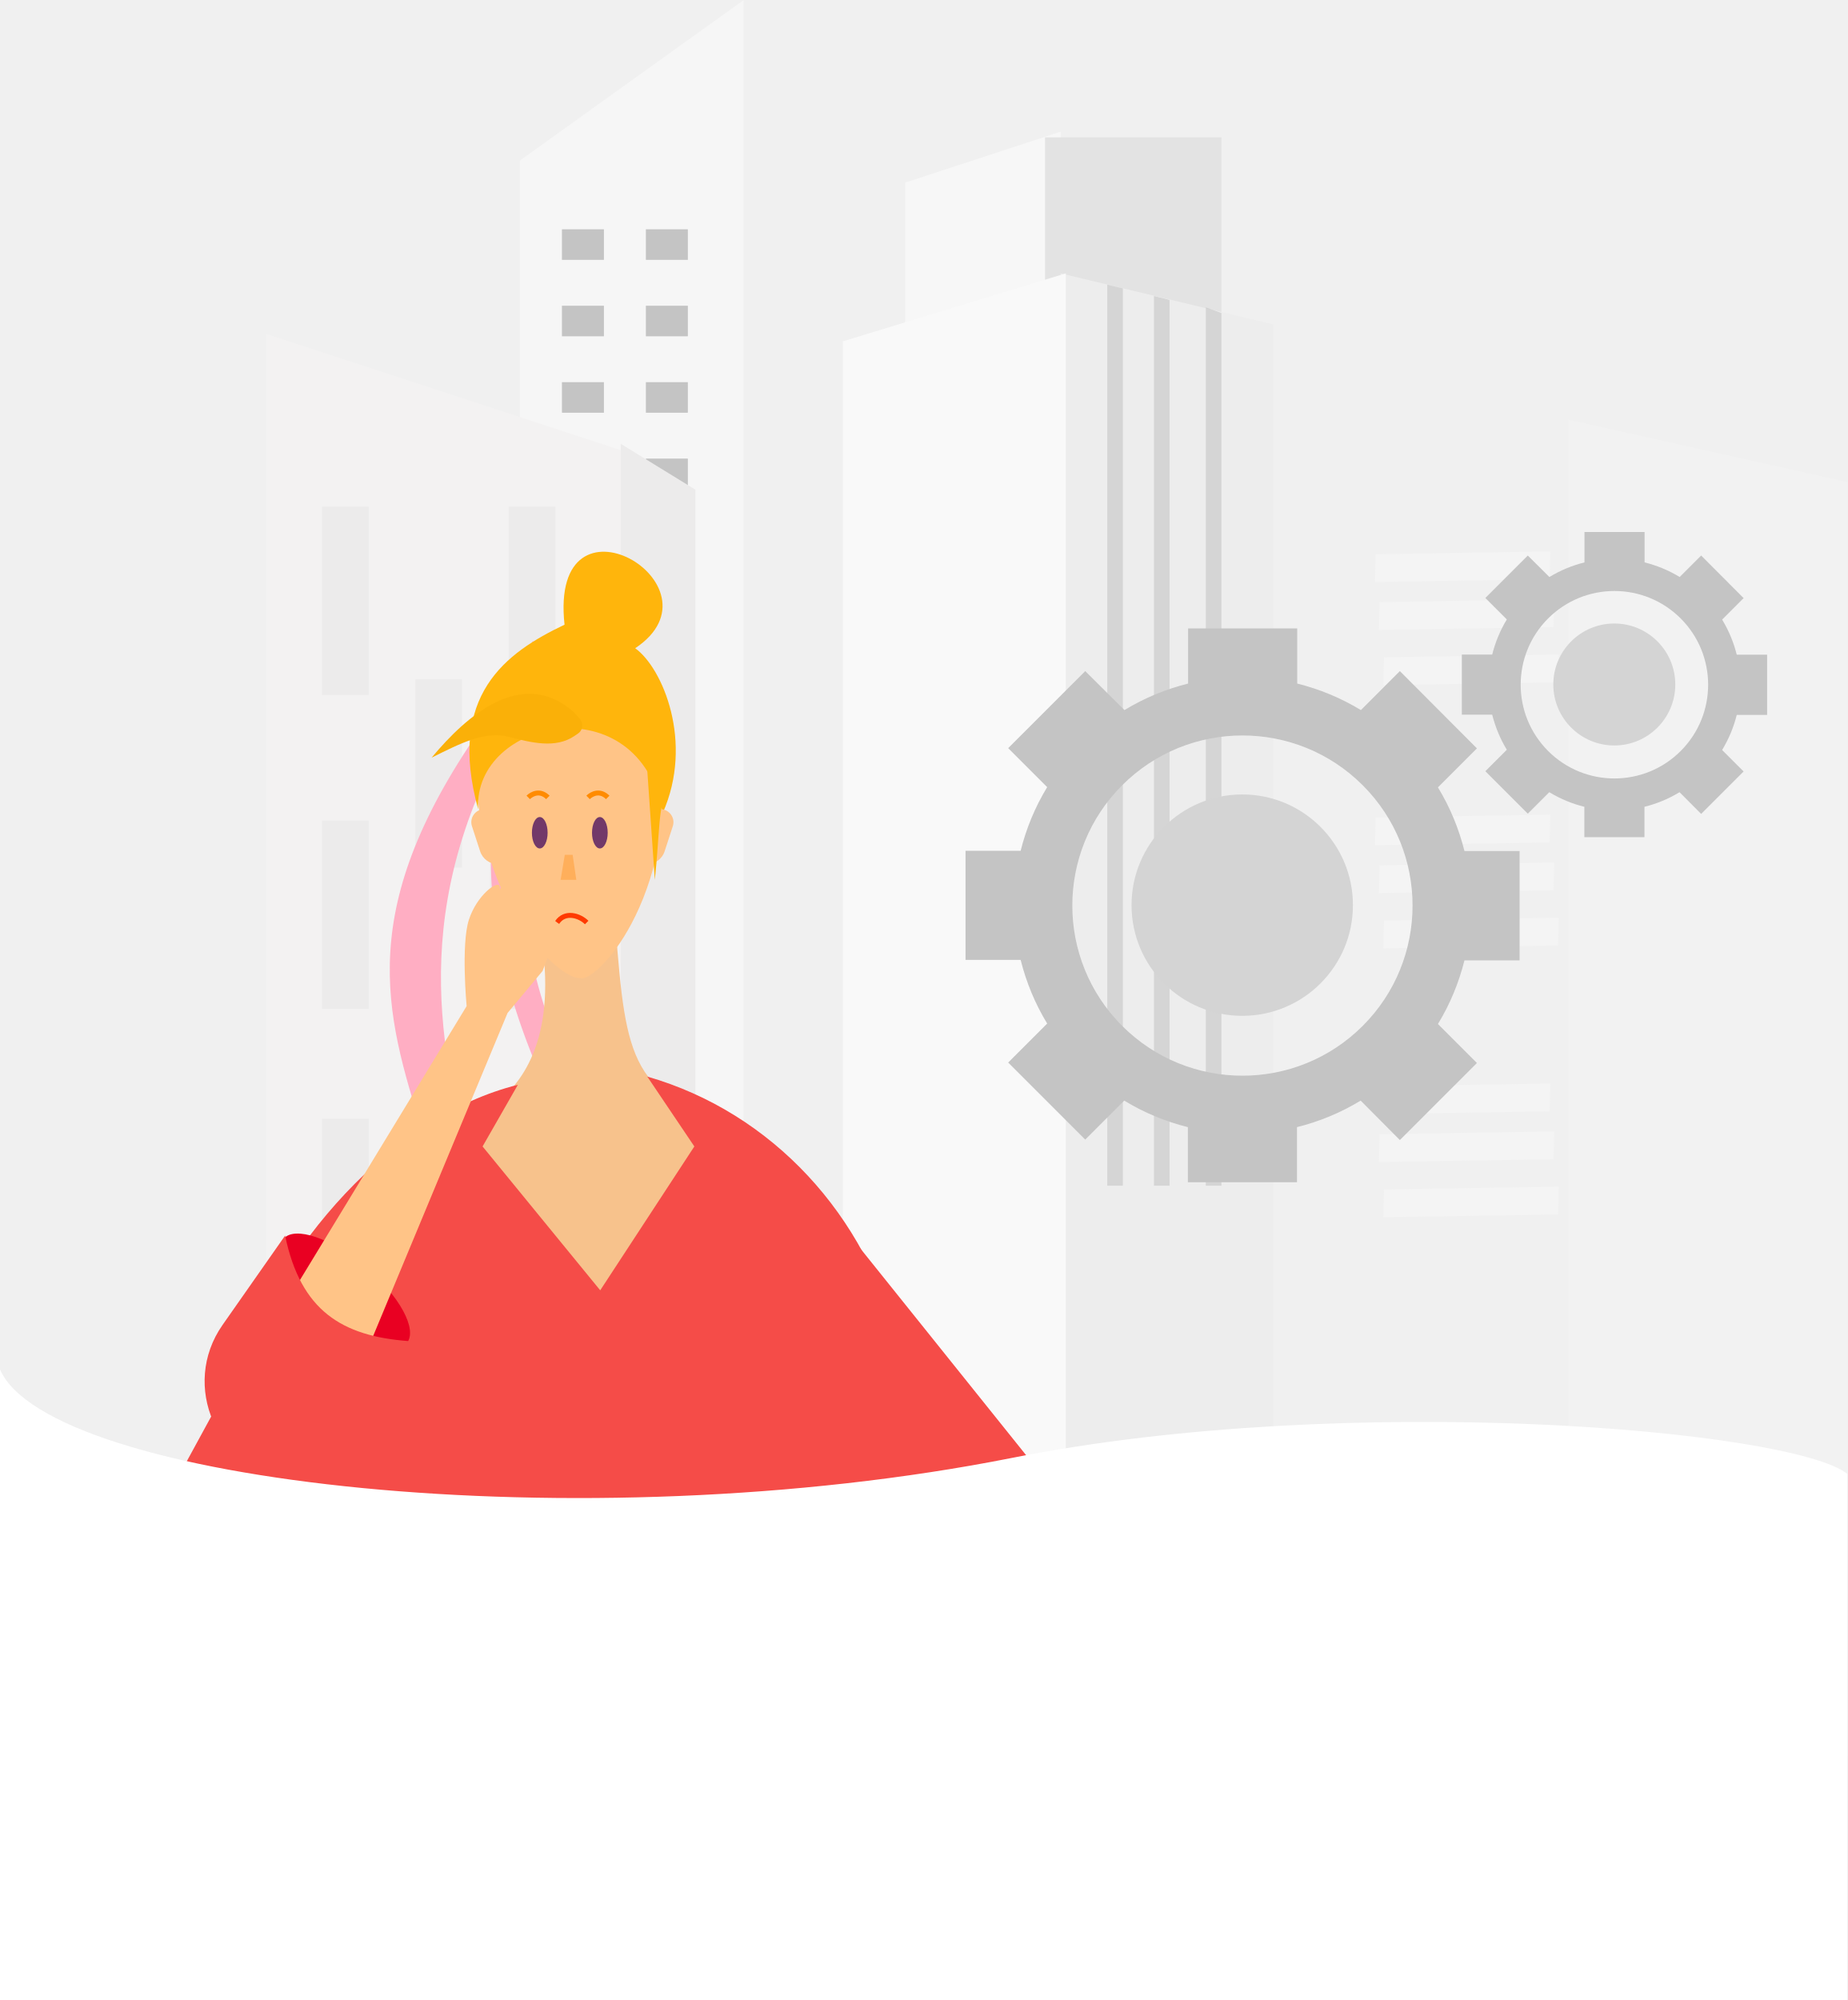
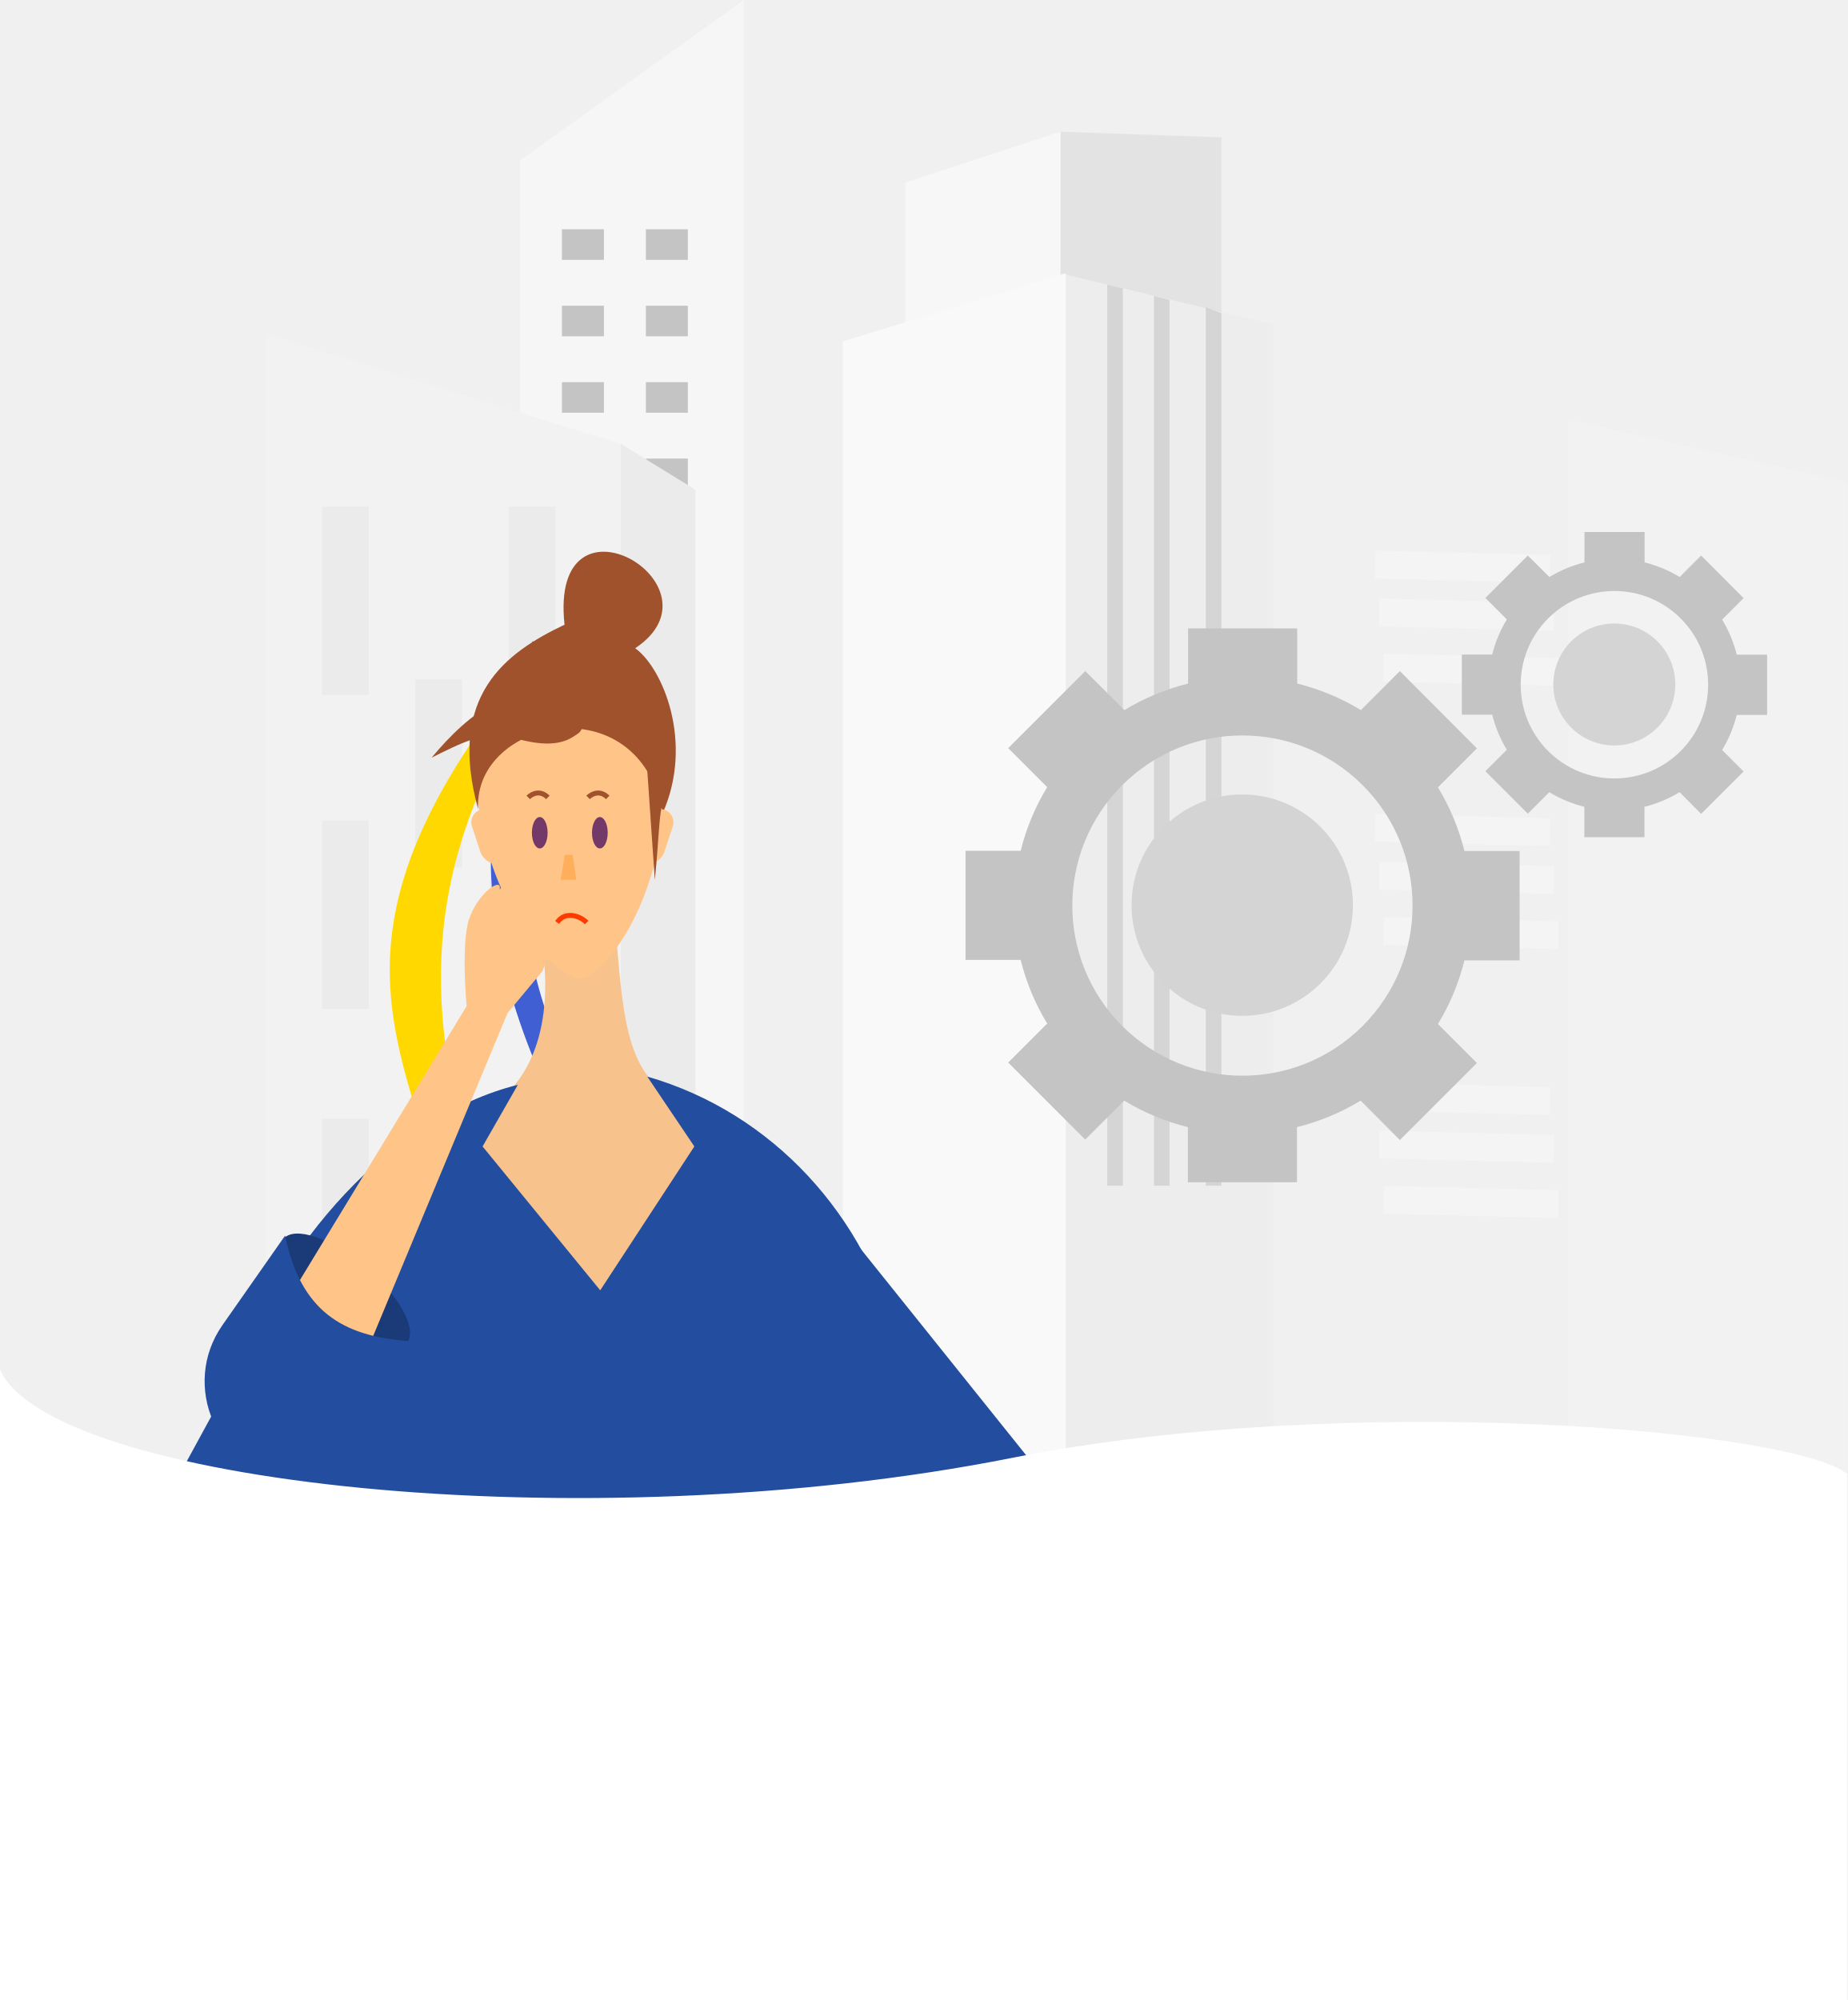
- <svg xmlns="http://www.w3.org/2000/svg" width="375" height="406" viewBox="0 0 375 406" fill="none">
-   <path d="M105.554 32.582L150.992 0V237.385H105.554V32.582Z" fill="#F6F6F6" />
-   <path d="M150.992 0L185.07 11.079V235.833H150.992V0Z" fill="#F0F0F0" />
-   <rect x="114.074" y="46.546" width="8.52" height="6.206" fill="#C4C4C4" />
-   <rect x="131.113" y="46.546" width="8.52" height="6.206" fill="#C4C4C4" />
-   <rect x="131.113" y="62.061" width="8.52" height="6.206" fill="#C4C4C4" />
-   <rect x="114.074" y="62.061" width="8.52" height="6.206" fill="#C4C4C4" />
-   <rect x="114.074" y="77.577" width="8.52" height="6.206" fill="#C4C4C4" />
-   <rect x="131.113" y="77.577" width="8.52" height="6.206" fill="#C4C4C4" />
-   <rect x="131.113" y="93.092" width="8.52" height="6.206" fill="#C4C4C4" />
-   <rect x="114.074" y="93.092" width="8.52" height="6.206" fill="#C4C4C4" />
-   <rect x="114.074" y="108.607" width="8.52" height="6.206" fill="#C4C4C4" />
-   <rect x="131.113" y="108.607" width="8.52" height="6.206" fill="#C4C4C4" />
-   <rect x="131.113" y="124.123" width="8.52" height="6.206" fill="#C4C4C4" />
-   <rect x="114.074" y="124.123" width="8.52" height="6.206" fill="#C4C4C4" />
-   <rect x="114.074" y="139.638" width="8.52" height="6.206" fill="#C4C4C4" />
-   <rect x="131.113" y="139.638" width="8.52" height="6.206" fill="#C4C4C4" />
-   <rect x="131.113" y="155.154" width="8.52" height="6.206" fill="#C4C4C4" />
-   <rect x="114.074" y="155.154" width="8.52" height="6.206" fill="#C4C4C4" />
-   <path d="M54 332.267V67.79L126.957 91.689V332.267H54Z" fill="#F3F2F2" />
-   <path d="M141.17 99.41L126.01 90.095V332.267L141.17 324.301V99.41Z" fill="#ECEBEB" />
-   <rect x="65.37" y="102.841" width="9.475" height="38.238" fill="#ECEBEB" />
-   <rect x="103.27" y="102.841" width="9.475" height="38.238" fill="#ECEBEB" />
-   <rect x="84.32" y="137.892" width="9.475" height="38.238" fill="#ECEBEB" />
-   <rect x="65.37" y="166.571" width="9.475" height="38.238" fill="#ECEBEB" />
-   <rect x="99.48" y="166.571" width="9.475" height="38.238" fill="#ECEBEB" />
-   <rect x="99.48" y="223.927" width="9.475" height="38.238" fill="#ECEBEB" />
-   <rect x="65.37" y="227.114" width="9.475" height="38.238" fill="#ECEBEB" />
-   <path d="M183.723 37.087L215.306 26.734V58.944L183.723 72.748V37.087Z" fill="#F7F7F7" />
-   <path d="M212.148 57.794V27.884H247.943V69.297L212.148 57.794Z" fill="#E3E3E3" />
-   <path d="M258.47 329.276L214.253 343.081L215.306 55.493L258.47 65.846V329.276Z" fill="#EDEDED" />
-   <path d="M171.09 69.297L216.359 55.493V344.231L171.09 331.577V69.297Z" fill="#F9F9F9" />
-   <path opacity="0.6" d="M224.781 240.699V57.794L227.94 58.548V240.699H224.781Z" fill="#C4C4C4" />
-   <path opacity="0.6" d="M234.256 240.699V60.094L237.415 60.885V240.699H234.256Z" fill="#C4C4C4" />
-   <path opacity="0.6" d="M244.784 240.699V62.395L247.942 63.545V240.699H244.784Z" fill="#C4C4C4" />
-   <path d="M320.953 83.813L278.488 72.564L269.48 358H320.953V83.813Z" fill="#F0F0F0" />
-   <path d="M318.38 356.594V85.219L375 97.874V356.594H318.38Z" fill="#F2F2F2" />
-   <rect width="35.478" height="5.638" transform="matrix(0.999863 -0.0165245 -0.024763 0.999693 279.243 220.544)" fill="#F4F4F4" />
-   <rect width="35.478" height="5.638" transform="matrix(0.999863 -0.0165245 -0.024763 0.999693 280.037 230.264)" fill="#F4F4F4" />
-   <rect width="35.478" height="5.638" transform="matrix(0.999863 -0.0165245 -0.024763 0.999693 280.952 241.468)" fill="#F4F4F4" />
-   <rect width="35.478" height="5.638" transform="matrix(0.999863 -0.0165245 -0.024763 0.999693 279.243 165.952)" fill="#F4F4F4" />
-   <rect width="35.478" height="5.638" transform="matrix(0.999863 -0.0165245 -0.024763 0.999693 280.037 175.672)" fill="#F4F4F4" />
-   <rect width="35.478" height="5.638" transform="matrix(0.999863 -0.0165245 -0.024763 0.999693 280.952 186.876)" fill="#F4F4F4" />
-   <rect width="35.478" height="5.638" transform="matrix(0.999863 -0.0165245 -0.024763 0.999693 279.243 112.521)" fill="#F4F4F4" />
-   <rect width="35.478" height="5.638" transform="matrix(0.999863 -0.0165245 -0.024763 0.999693 280.037 122.241)" fill="#F4F4F4" />
-   <rect width="35.478" height="5.638" transform="matrix(0.999863 -0.0165245 -0.024763 0.999693 280.952 133.445)" fill="#F4F4F4" />
-   <path d="M141.887 259.732C109.471 215.073 97.543 188.484 111.533 132.293L108.126 130.146C90.515 179.919 100.507 209.971 135.889 265.472L135.703 258.214L141.887 259.732Z" fill="#FFAEC3" />
-   <path d="M88.459 311.167C114.949 221.941 37.388 214.706 113.925 127.273L117.017 128.032C53.737 209.539 122.949 250.787 98.179 308.963L95.216 302.335L88.459 311.167Z" fill="#FFAEC3" />
-   <path d="M159.228 282.212L92.285 279.821L85.177 229.53C85.177 229.53 116.193 229.53 109.818 189.768L124.959 188.174C127.065 215.548 128.174 222.701 150.843 228.746C158.638 241.374 162.115 252.612 159.228 282.212Z" fill="#F7C28C" />
-   <path d="M117.5 198.541C112.208 198.289 93.16 178.802 97.248 146.975H134.522C138.385 181.5 121.531 198.821 118.074 198.608C117.881 198.596 117.694 198.55 117.5 198.541Z" fill="#FFC487" />
-   <path d="M119.381 161.875C120.114 161.155 121.772 160.282 123.366 161.875" stroke="#FF8B00" />
-   <path d="M107.233 161.875C107.966 161.155 109.624 160.282 111.218 161.875" stroke="#FF8B00" />
-   <path d="M119.097 187.274C117.679 185.856 114.686 184.883 113.092 187.274" stroke="#FF3A00" />
-   <ellipse cx="121.771" cy="169.048" rx="1.594" ry="3.188" fill="#723969" />
-   <ellipse cx="109.572" cy="169.048" rx="1.594" ry="3.188" fill="#723969" />
-   <path d="M113.802 178.611L114.654 173.526H116.248L116.99 178.611H113.802Z" fill="#FFAF5B" />
-   <path d="M97.067 164.266C96.026 145.937 129.741 138.764 134.523 165.063C140.898 150.718 134.523 135.577 128.944 131.592C148.07 118.841 111.411 97.324 114.599 126.811C102.645 132.506 90.691 141.155 97.067 164.266Z" fill="#FFB50C" />
-   <path d="M87.616 153.804C94.983 144.958 105.657 135.993 115.69 143.889C116.478 144.509 117.153 145.264 117.777 146.048C118.494 146.947 118.292 148.265 117.341 148.909L116.585 149.421C112.761 152.009 107.789 150.752 103.322 149.584C98.463 148.315 93.563 150.848 87.616 153.804Z" fill="#FAB008" />
-   <path d="M97.471 172.826L95.807 167.729C95.249 166.021 96.522 164.266 98.319 164.266L101.051 175.423C99.421 175.423 97.977 174.375 97.471 172.826Z" fill="#FFC487" />
-   <path d="M134.915 172.826L136.579 167.729C137.137 166.021 135.864 164.266 134.067 164.266L131.335 175.423C132.964 175.423 134.409 174.375 134.915 172.826Z" fill="#FFC487" />
-   <path d="M132.929 178.611L131.335 155.5L135.32 161.875C133.701 162.393 133.913 169.501 132.929 178.611Z" fill="#FFB50C" />
-   <path d="M105.127 220.214L97.962 232.729L121.845 261.932L140.952 232.729L131.399 218.545C156.754 225.831 175.98 246.817 182.314 272.858L182.351 272.778L182.533 273.785C183.086 276.186 183.53 278.629 183.859 281.107L221.496 352.471L20.014 329.483L47.284 279.451C56.73 253.003 79.291 226.661 105.127 220.214Z" fill="#F54C48" />
-   <ellipse rx="16.392" ry="6.41" transform="matrix(-0.764105 -0.645091 -0.645091 0.764105 70.0488 262.07)" fill="#E90022" />
-   <path d="M94.723 204.244L51.341 275.537C54.165 285.383 58.487 287.91 69.341 286.608L103.038 205.631L110.14 197.112L112.461 191.049C112.461 191.049 113.873 188.2 113.059 187.317C112.524 186.736 111.992 186.237 111.272 186.561L108.693 189.393C108.693 189.393 110.246 184.193 110.885 182.506C111.525 180.82 108.95 178.422 108.337 180.038C107.724 181.654 106.505 184.842 106.505 184.842C106.505 184.842 107.228 182.959 108.028 180.851C108.827 178.743 105.762 177.73 104.785 180.306C103.807 182.882 103.414 183.669 103.414 183.669C103.414 183.669 104.452 181.188 104.914 179.97C105.376 178.752 102.24 178.543 101.414 180.721C100.587 182.899 99.736 184.042 99.736 184.042C99.736 184.042 101.817 181.193 101.43 179.902C101.043 178.61 96.786 181.729 95.178 186.733C93.57 191.737 94.723 204.244 94.723 204.244Z" fill="#FFC487" />
-   <path d="M71.496 301.964L58.882 300.26C44.035 298.255 36.583 281.241 45.175 268.969L57.877 250.829C61.048 266.08 69.413 271.228 82.893 272.239L71.496 301.964Z" fill="#F54C48" />
-   <ellipse rx="27.391" ry="6.41" transform="matrix(-0.946671 0.322202 0.322202 0.946671 199.292 325.722)" fill="#E90022" />
-   <path d="M225.919 375.392L199.383 296.268C190.036 292.08 185.318 293.755 179.316 302.891L219.498 380.855L221.432 391.775L224.571 397.458C224.571 397.458 225.838 400.374 227.038 400.322C227.827 400.287 228.551 400.202 228.768 399.443L228.265 395.645C228.265 395.645 231.24 400.185 232.117 401.761C232.993 403.337 236.487 402.915 235.647 401.404C234.807 399.894 233.155 396.907 233.155 396.907C233.155 396.907 234.129 398.673 235.224 400.644C236.32 402.614 239.071 400.924 237.732 398.516C236.393 396.108 236.044 395.3 236.044 395.3C236.044 395.3 237.272 397.693 237.905 398.831C238.538 399.97 240.72 397.708 239.588 395.672C238.455 393.636 238.131 392.248 238.131 392.248C238.131 392.248 238.967 395.675 240.204 396.212C241.44 396.749 241.8 391.483 239.012 387.028C236.223 382.574 225.919 375.392 225.919 375.392Z" fill="#FFC487" />
-   <path d="M225.328 316.637L168.759 246.096L173.267 333.991C190.527 322.588 201.619 316.368 225.328 316.637Z" fill="#F54C48" />
-   <path d="M205.457 295.949C273.798 282.393 363.719 290.241 375 299.191V406H0V278C9.927 300.921 117.96 313.305 205.457 295.949Z" fill="white" />
-   <path d="M284.174 231.431L299.814 215.791L291.9 207.877C294.382 203.803 296.161 199.449 297.285 194.953H308.476V172.758H297.285C296.161 168.262 294.382 163.907 291.9 159.834L299.814 151.92L284.174 136.233L276.26 144.147C272.186 141.665 267.831 139.886 263.336 138.762V127.57H241.187V138.762C236.692 139.886 232.337 141.665 228.263 144.147L220.303 136.233L204.663 151.873L212.576 159.787C210.095 163.861 208.315 168.215 207.191 172.711H196V194.86H207.191C208.315 199.355 210.095 203.71 212.576 207.784L204.663 215.697L220.303 231.337L228.216 223.424C232.29 225.905 236.645 227.685 241.14 228.809V240H263.289V228.809C267.785 227.685 272.139 225.905 276.213 223.424L284.174 231.431ZM227.795 208.252C214.309 194.766 214.309 172.898 227.795 159.412C241.281 145.926 263.149 145.926 276.635 159.412C290.121 172.898 290.121 194.766 276.635 208.252C263.149 221.738 241.281 221.738 227.795 208.252Z" fill="#C4C4C4" />
-   <circle cx="252.174" cy="183.744" r="22.47" fill="#D4D4D4" />
-   <path d="M345.334 165.225L353.952 156.608L349.591 152.248C350.959 150.003 351.939 147.604 352.558 145.127H358.725V132.897H352.558C351.939 130.421 350.959 128.021 349.591 125.777L353.952 121.416L345.334 112.773L340.974 117.133C338.729 115.766 336.33 114.786 333.853 114.166V108H321.649V114.166C319.173 114.786 316.773 115.766 314.528 117.133L310.142 112.773L301.525 121.39L305.885 125.751C304.518 127.995 303.537 130.395 302.918 132.872H296.752V145.075H302.918C303.537 147.552 304.518 149.952 305.885 152.196L301.525 156.557L310.142 165.174L314.503 160.814C316.747 162.181 319.147 163.161 321.624 163.781V169.947H333.827V163.781C336.304 163.161 338.704 162.181 340.948 160.814L345.334 165.225ZM314.27 152.454C306.84 145.024 306.84 132.975 314.27 125.544C321.701 118.114 333.75 118.114 341.18 125.544C348.611 132.975 348.611 145.024 341.18 152.454C333.75 159.885 321.701 159.885 314.27 152.454Z" fill="#C4C4C4" />
-   <circle cx="327.703" cy="138.951" r="12.38" fill="#D4D4D4" />
+ <svg xmlns="http://www.w3.org/2000/svg" width="375px" height="406px" viewBox="0 0 375 406" version="1.1">
+   <g id="Page-1" stroke="none" stroke-width="1" fill="none" fill-rule="evenodd">
+     <g id="500_sm">
+       <polygon id="Path" fill="#F6F6F6" fill-rule="nonzero" points="105.554 32.582 150.992 0 150.992 237.385 105.554 237.385" />
+       <polygon id="Path" fill="#F0F0F0" fill-rule="nonzero" points="150.992 0 185.07 11.079 185.07 235.833 150.992 235.833" />
+       <rect id="Rectangle" fill="#C4C4C4" fill-rule="nonzero" x="114.074" y="46.546" width="8.52" height="6.206" />
+       <rect id="Rectangle" fill="#C4C4C4" fill-rule="nonzero" x="131.113" y="46.546" width="8.52" height="6.206" />
+       <rect id="Rectangle" fill="#C4C4C4" fill-rule="nonzero" x="131.113" y="62.061" width="8.52" height="6.206" />
+       <rect id="Rectangle" fill="#C4C4C4" fill-rule="nonzero" x="114.074" y="62.061" width="8.52" height="6.206" />
+       <rect id="Rectangle" fill="#C4C4C4" fill-rule="nonzero" x="114.074" y="77.577" width="8.52" height="6.206" />
+       <rect id="Rectangle" fill="#C4C4C4" fill-rule="nonzero" x="131.113" y="77.577" width="8.52" height="6.206" />
+       <rect id="Rectangle" fill="#C4C4C4" fill-rule="nonzero" x="131.113" y="93.092" width="8.52" height="6.206" />
+       <rect id="Rectangle" fill="#C4C4C4" fill-rule="nonzero" x="114.074" y="93.092" width="8.52" height="6.206" />
+       <rect id="Rectangle" fill="#C4C4C4" fill-rule="nonzero" x="114.074" y="108.607" width="8.52" height="6.206" />
+       <rect id="Rectangle" fill="#C4C4C4" fill-rule="nonzero" x="131.113" y="108.607" width="8.52" height="6.206" />
+       <rect id="Rectangle" fill="#C4C4C4" fill-rule="nonzero" x="131.113" y="124.123" width="8.52" height="6.206" />
+       <rect id="Rectangle" fill="#C4C4C4" fill-rule="nonzero" x="114.074" y="124.123" width="8.52" height="6.206" />
+       <rect id="Rectangle" fill="#C4C4C4" fill-rule="nonzero" x="114.074" y="139.638" width="8.52" height="6.206" />
+       <rect id="Rectangle" fill="#C4C4C4" fill-rule="nonzero" x="131.113" y="139.638" width="8.52" height="6.206" />
+       <rect id="Rectangle" fill="#C4C4C4" fill-rule="nonzero" x="131.113" y="155.154" width="8.52" height="6.206" />
+       <rect id="Rectangle" fill="#C4C4C4" fill-rule="nonzero" x="114.074" y="155.154" width="8.52" height="6.206" />
+       <polygon id="Path" fill="#F3F2F2" fill-rule="nonzero" points="54 332.267 54 67.79 126.01 90.095 126.01 332.267" />
+       <polygon id="Path" fill="#ECEBEB" fill-rule="nonzero" points="141.17 99.41 126.01 90.095 126.01 332.267 141.17 324.301" />
+       <rect id="Rectangle" fill="#ECEBEB" fill-rule="nonzero" x="65.37" y="102.841" width="9.475" height="38.238" />
+       <rect id="Rectangle" fill="#ECEBEB" fill-rule="nonzero" x="103.27" y="102.841" width="9.475" height="38.238" />
+       <rect id="Rectangle" fill="#ECEBEB" fill-rule="nonzero" x="84.32" y="137.892" width="9.475" height="38.238" />
+       <rect id="Rectangle" fill="#ECEBEB" fill-rule="nonzero" x="65.37" y="166.571" width="9.475" height="38.238" />
+       <rect id="Rectangle" fill="#ECEBEB" fill-rule="nonzero" x="99.48" y="166.571" width="9.475" height="38.238" />
+       <rect id="Rectangle" fill="#ECEBEB" fill-rule="nonzero" x="99.48" y="223.927" width="9.475" height="38.238" />
+       <rect id="Rectangle" fill="#ECEBEB" fill-rule="nonzero" x="65.37" y="227.114" width="9.475" height="38.238" />
+       <polygon id="Path" fill="#F7F7F7" fill-rule="nonzero" points="183.723 37.087 215.306 26.734 215.306 58.944 183.723 72.748" />
+       <polygon id="Path" fill="#E3E3E3" fill-rule="nonzero" points="215.306 57.794 215.306 26.734 247.943 27.884 247.943 69.297" />
+       <polygon id="Path" fill="#EDEDED" fill-rule="nonzero" points="258.47 329.276 214.253 343.081 215.306 55.493 258.47 65.846" />
+       <polygon id="Path" fill="#F9F9F9" fill-rule="nonzero" points="171.09 69.297 216.359 55.493 216.359 344.231 171.09 331.577" />
+       <polygon id="Path" fill="#C4C4C4" fill-rule="nonzero" opacity="0.6" points="224.781 240.699 224.781 57.794 227.94 58.548 227.94 240.699" />
+       <polygon id="Path" fill="#C4C4C4" fill-rule="nonzero" opacity="0.6" points="234.256 240.699 234.256 60.094 237.415 60.885 237.415 240.699" />
+       <polygon id="Path" fill="#C4C4C4" fill-rule="nonzero" opacity="0.6" points="244.784 240.699 244.784 62.395 247.942 63.545 247.942 240.699" />
+       <polygon id="Path" fill="#F0F0F0" fill-rule="nonzero" points="320.953 83.813 274.644 72.748 269.48 358 320.953 358" />
+       <polygon id="Path" fill="#F2F2F2" fill-rule="nonzero" points="318.38 356.594 318.38 85.219 375 97.874 375 356.594" />
+       <rect id="Rectangle" fill="#F4F4F4" fill-rule="nonzero" transform="translate(296.9096, 223.0689) rotate(1.41872) translate(-296.9096, -223.0689) " x="279.171" y="220.25" width="35.478" height="5.638" />
+       <rect id="Rectangle" fill="#F4F4F4" fill-rule="nonzero" transform="translate(297.7036, 232.7889) rotate(1.41872) translate(-297.7036, -232.7889) " x="279.965" y="229.97" width="35.478" height="5.638" />
+       <rect id="Rectangle" fill="#F4F4F4" fill-rule="nonzero" transform="translate(298.6186, 243.9929) rotate(1.41872) translate(-298.6186, -243.9929) " x="280.88" y="241.174" width="35.478" height="5.638" />
+       <rect id="Rectangle" fill="#F4F4F4" fill-rule="nonzero" transform="translate(296.9096, 168.4769) rotate(1.41872) translate(-296.9096, -168.4769) " x="279.171" y="165.658" width="35.478" height="5.638" />
+       <rect id="Rectangle" fill="#F4F4F4" fill-rule="nonzero" transform="translate(297.7036, 178.1969) rotate(1.41872) translate(-297.7036, -178.1969) " x="279.965" y="175.378" width="35.478" height="5.638" />
+       <rect id="Rectangle" fill="#F4F4F4" fill-rule="nonzero" transform="translate(298.6186, 189.4009) rotate(1.41872) translate(-298.6186, -189.4009) " x="280.88" y="186.582" width="35.478" height="5.638" />
+       <rect id="Rectangle" fill="#F4F4F4" fill-rule="nonzero" transform="translate(296.9096, 115.0459) rotate(1.41872) translate(-296.9096, -115.0459) " x="279.171" y="112.227" width="35.478" height="5.638" />
+       <rect id="Rectangle" fill="#F4F4F4" fill-rule="nonzero" transform="translate(297.7036, 124.7659) rotate(1.41872) translate(-297.7036, -124.7659) " x="279.965" y="121.947" width="35.478" height="5.638" />
+       <rect id="Rectangle" fill="#F4F4F4" fill-rule="nonzero" transform="translate(298.6186, 135.9699) rotate(1.41872) translate(-298.6186, -135.9699) " x="280.88" y="133.151" width="35.478" height="5.638" />
+       <path d="M141.887,259.732 C109.471,215.073 97.543,188.484 111.533,132.293 L108.126,130.146 C90.515,179.919 100.507,209.971 135.889,265.472 L135.703,258.214 L141.887,259.732 Z" id="Path" fill="#405FD3" fill-rule="nonzero" />
+       <path d="M88.459,311.167 C114.949,221.941 37.388,214.706 113.925,127.273 L117.017,128.032 C53.737,209.539 122.949,250.787 98.179,308.963 L95.216,302.335 L88.459,311.167 Z" id="Path" fill="#FFD800" fill-rule="nonzero" />
+       <path d="M159.228,282.212 L92.285,279.821 L85.177,229.53 C85.177,229.53 116.193,229.53 109.818,189.768 L124.959,188.174 C127.065,215.548 128.174,222.701 150.843,228.746 C158.638,241.374 162.115,252.612 159.228,282.212 Z" id="Path" fill="#F7C28C" fill-rule="nonzero" />
+       <path d="M117.5,198.541 C112.208,198.289 93.16,178.802 97.248,146.975 L134.522,146.975 C138.385,181.5 121.531,198.821 118.074,198.608 C117.881,198.596 117.694,198.55 117.5,198.541 Z" id="Path" fill="#FFC487" fill-rule="nonzero" />
+       <path d="M119.381,161.875 C120.114,161.155 121.772,160.282 123.366,161.875" id="Path" stroke="#A0522D" />
+       <path d="M107.233,161.875 C107.966,161.155 109.624,160.282 111.218,161.875" id="Path" stroke="#A0522D" />
+       <path d="M119.097,187.274 C117.679,185.856 114.686,184.883 113.092,187.274" id="Path" stroke="#FF3A00" />
+       <ellipse id="Oval" fill="#723969" fill-rule="nonzero" cx="121.771" cy="169.048" rx="1.594" ry="3.188" />
+       <ellipse id="Oval" fill="#723969" fill-rule="nonzero" cx="109.572" cy="169.048" rx="1.594" ry="3.188" />
+       <polygon id="Path" fill="#FFAF5B" fill-rule="nonzero" points="113.802 178.611 114.654 173.526 116.248 173.526 116.99 178.611" />
+       <path d="M97.067,164.266 C96.026,145.937 129.741,138.764 134.523,165.063 C140.898,150.718 134.523,135.577 128.944,131.592 C148.07,118.841 111.411,97.324 114.599,126.811 C102.645,132.506 90.691,141.155 97.067,164.266 Z" id="Path" fill="#A0522D" fill-rule="nonzero" />
+       <path d="M87.616,153.804 C94.983,144.958 105.657,135.993 115.69,143.889 C116.478,144.509 117.153,145.264 117.777,146.048 C118.494,146.947 118.292,148.265 117.341,148.909 L116.585,149.421 C112.761,152.009 107.789,150.752 103.322,149.584 C98.463,148.315 93.563,150.848 87.616,153.804 Z" id="Path" fill="#A0522D" fill-rule="nonzero" />
+       <path d="M97.471,172.826 L95.807,167.729 C95.249,166.021 96.522,164.266 98.319,164.266 L101.051,175.423 C99.421,175.423 97.977,174.375 97.471,172.826 Z" id="Path" fill="#FFC487" fill-rule="nonzero" />
+       <path d="M134.915,172.826 L136.579,167.729 C137.137,166.021 135.864,164.266 134.067,164.266 L131.335,175.423 C132.964,175.423 134.409,174.375 134.915,172.826 Z" id="Path" fill="#FFC487" fill-rule="nonzero" />
+       <path d="M132.929,178.611 L131.335,155.5 L135.32,161.875 C133.701,162.393 133.913,169.501 132.929,178.611 Z" id="Path" fill="#A0522D" fill-rule="nonzero" />
+       <path d="M105.127,220.214 L97.962,232.729 L121.845,261.932 L140.952,232.729 L131.399,218.545 C156.754,225.831 175.98,246.817 182.314,272.858 L182.351,272.778 L182.533,273.785 C183.086,276.186 183.53,278.629 183.859,281.107 L221.496,352.471 L20.014,329.483 L47.284,279.451 C56.73,253.003 79.291,226.661 105.127,220.214 Z" id="Path" fill="#234EA0" fill-rule="nonzero" />
+       <ellipse id="Oval" fill="#1A3A78" fill-rule="nonzero" transform="translate(70.0488, 262.07) scale(-1, 1) rotate(-40.17253) translate(-70.0488, -262.07) " cx="70.049" cy="262.07" rx="16.392" ry="6.41" />
+       <path d="M94.723,204.244 L51.341,275.537 C54.165,285.383 58.487,287.91 69.341,286.608 L103.038,205.631 L110.14,197.112 L112.461,191.049 C112.461,191.049 113.873,188.2 113.059,187.317 C112.524,186.736 111.992,186.237 111.272,186.561 L108.693,189.393 C108.693,189.393 110.246,184.193 110.885,182.506 C111.525,180.82 108.95,178.422 108.337,180.038 C107.724,181.654 106.505,184.842 106.505,184.842 C106.505,184.842 107.228,182.959 108.028,180.851 C108.827,178.743 105.762,177.73 104.785,180.306 C103.807,182.882 103.414,183.669 103.414,183.669 C103.414,183.669 104.452,181.188 104.914,179.97 C105.376,178.752 102.24,178.543 101.414,180.721 C100.587,182.899 99.736,184.042 99.736,184.042 C99.736,184.042 101.817,181.193 101.43,179.902 C101.043,178.61 96.786,181.729 95.178,186.733 C93.57,191.737 94.723,204.244 94.723,204.244 Z" id="Path" fill="#FFC487" fill-rule="nonzero" />
+       <path d="M71.496,301.964 L58.882,300.26 C44.035,298.255 36.583,281.241 45.175,268.969 L57.877,250.829 C61.048,266.08 69.413,271.228 82.893,272.239 L71.496,301.964 Z" id="Path" fill="#234EA0" fill-rule="nonzero" />
+       <ellipse id="Oval" fill="#E90022" fill-rule="nonzero" transform="translate(199.292, 325.722) scale(-1, 1) rotate(18.79614) translate(-199.292, -325.722) " cx="199.292" cy="325.722" rx="27.391" ry="6.41" />
+       <path d="M225.919,375.392 L199.383,296.268 C190.036,292.08 185.318,293.755 179.316,302.891 L219.498,380.855 L221.432,391.775 L224.571,397.458 C224.571,397.458 225.838,400.374 227.038,400.322 C227.827,400.287 228.551,400.202 228.768,399.443 L228.265,395.645 C228.265,395.645 231.24,400.185 232.117,401.761 C232.993,403.337 236.487,402.915 235.647,401.404 C234.807,399.894 233.155,396.907 233.155,396.907 C233.155,396.907 234.129,398.673 235.224,400.644 C236.32,402.614 239.071,400.924 237.732,398.516 C236.393,396.108 236.044,395.3 236.044,395.3 C236.044,395.3 237.272,397.693 237.905,398.831 C238.538,399.97 240.72,397.708 239.588,395.672 C238.455,393.636 238.131,392.248 238.131,392.248 C238.131,392.248 238.967,395.675 240.204,396.212 C241.44,396.749 241.8,391.483 239.012,387.028 C236.223,382.574 225.919,375.392 225.919,375.392 Z" id="Path" fill="#FFC487" fill-rule="nonzero" />
+       <path d="M225.328,316.637 L168.759,246.096 L173.267,333.991 C190.527,322.588 201.619,316.368 225.328,316.637 Z" id="Path" fill="#234EA0" fill-rule="nonzero" />
+       <path d="M205.457,295.949 C273.798,282.393 363.719,290.241 375,299.191 L375,406 L0,406 L0,278 C9.927,300.921 117.96,313.305 205.457,295.949 Z" id="Path" fill="#FFFFFF" fill-rule="nonzero" />
+       <path d="M284.174,231.431 L299.814,215.791 L291.9,207.877 C294.382,203.803 296.161,199.449 297.285,194.953 L308.476,194.953 L308.476,172.758 L297.285,172.758 C296.161,168.262 294.382,163.907 291.9,159.834 L299.814,151.92 L284.174,136.233 L276.26,144.147 C272.186,141.665 267.831,139.886 263.336,138.762 L263.336,127.57 L241.187,127.57 L241.187,138.762 C236.692,139.886 232.337,141.665 228.263,144.147 L220.303,136.233 L204.663,151.873 L212.576,159.787 C210.095,163.861 208.315,168.215 207.191,172.711 L196,172.711 L196,194.86 L207.191,194.86 C208.315,199.355 210.095,203.71 212.576,207.784 L204.663,215.697 L220.303,231.337 L228.216,223.424 C232.29,225.905 236.645,227.685 241.14,228.809 L241.14,240 L263.289,240 L263.289,228.809 C267.785,227.685 272.139,225.905 276.213,223.424 L284.174,231.431 Z M227.795,208.252 C214.309,194.766 214.309,172.898 227.795,159.412 C241.281,145.926 263.149,145.926 276.635,159.412 C290.121,172.898 290.121,194.766 276.635,208.252 C263.149,221.738 241.281,221.738 227.795,208.252 Z" id="Shape" fill="#C4C4C4" fill-rule="nonzero" />
+       <circle id="Oval" fill="#D4D4D4" fill-rule="nonzero" cx="252.174" cy="183.744" r="22.47" />
+       <path d="M345.334,165.225 L353.952,156.608 L349.591,152.248 C350.959,150.003 351.939,147.604 352.558,145.127 L358.725,145.127 L358.725,132.897 L352.558,132.897 C351.939,130.421 350.959,128.021 349.591,125.777 L353.952,121.416 L345.334,112.773 L340.974,117.133 C338.729,115.766 336.33,114.786 333.853,114.166 L333.853,108 L321.649,108 L321.649,114.166 C319.173,114.786 316.773,115.766 314.528,117.133 L310.142,112.773 L301.525,121.39 L305.885,125.751 C304.518,127.995 303.537,130.395 302.918,132.872 L296.752,132.872 L296.752,145.075 L302.918,145.075 C303.537,147.552 304.518,149.952 305.885,152.196 L301.525,156.557 L310.142,165.174 L314.503,160.814 C316.747,162.181 319.147,163.161 321.624,163.781 L321.624,169.947 L333.827,169.947 L333.827,163.781 C336.304,163.161 338.704,162.181 340.948,160.814 L345.334,165.225 Z M314.27,152.454 C306.84,145.024 306.84,132.975 314.27,125.544 C321.701,118.114 333.75,118.114 341.18,125.544 C348.611,132.975 348.611,145.024 341.18,152.454 C333.75,159.885 321.701,159.885 314.27,152.454 Z" id="Shape" fill="#C4C4C4" fill-rule="nonzero" />
+       <circle id="Oval" fill="#D4D4D4" fill-rule="nonzero" cx="327.703" cy="138.951" r="12.38" />
+     </g>
+   </g>
</svg>
